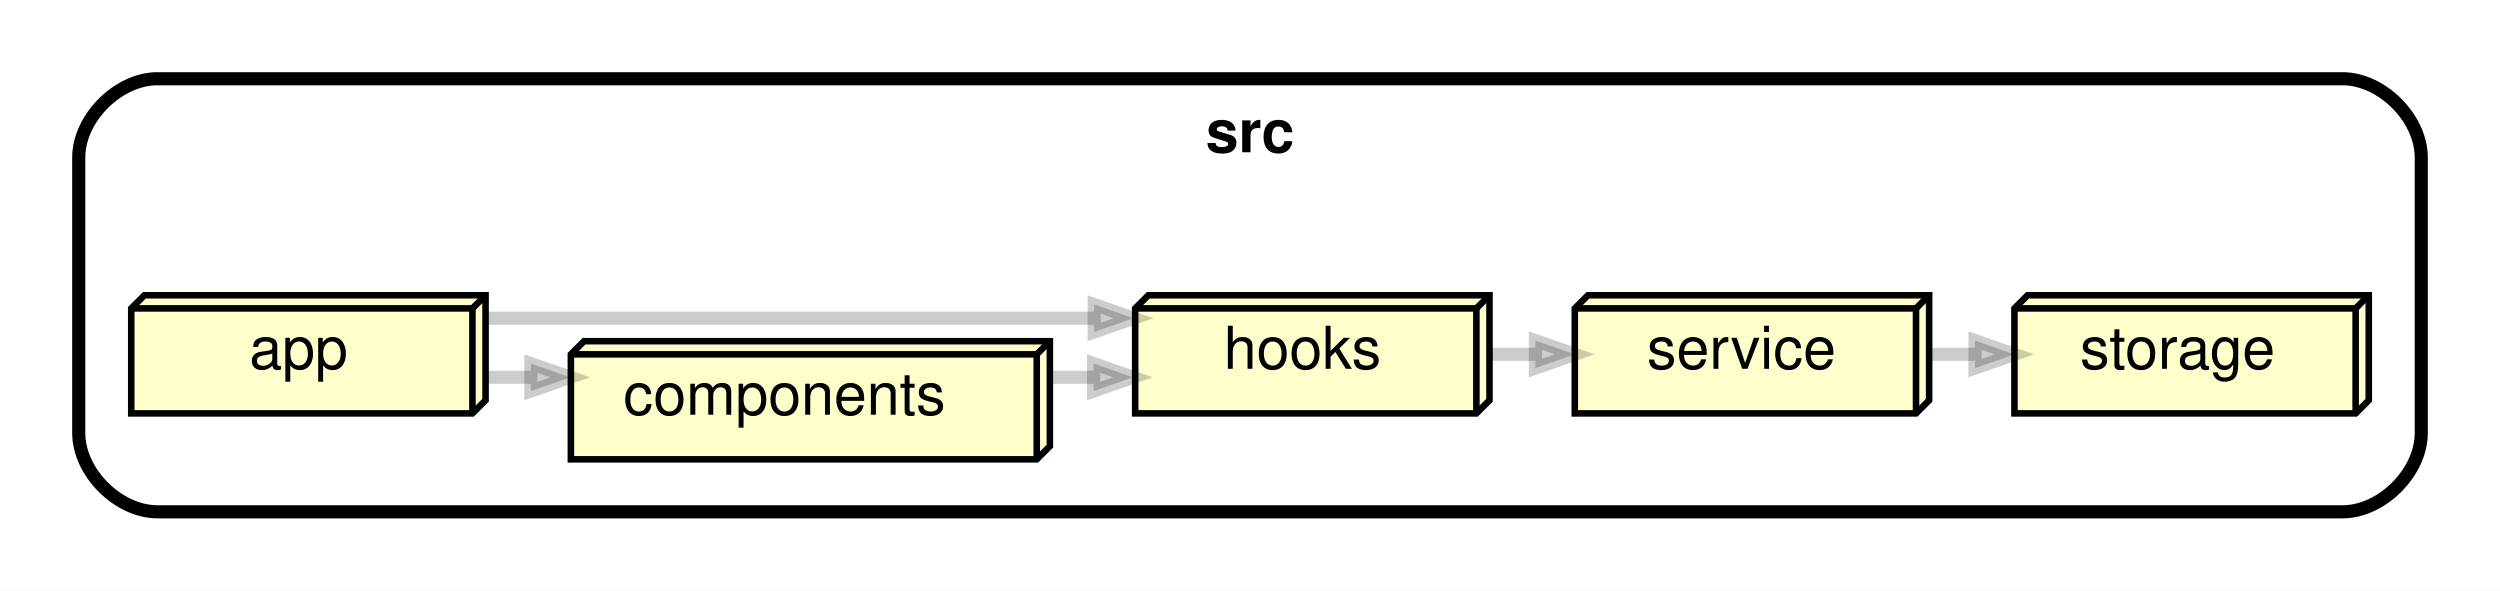
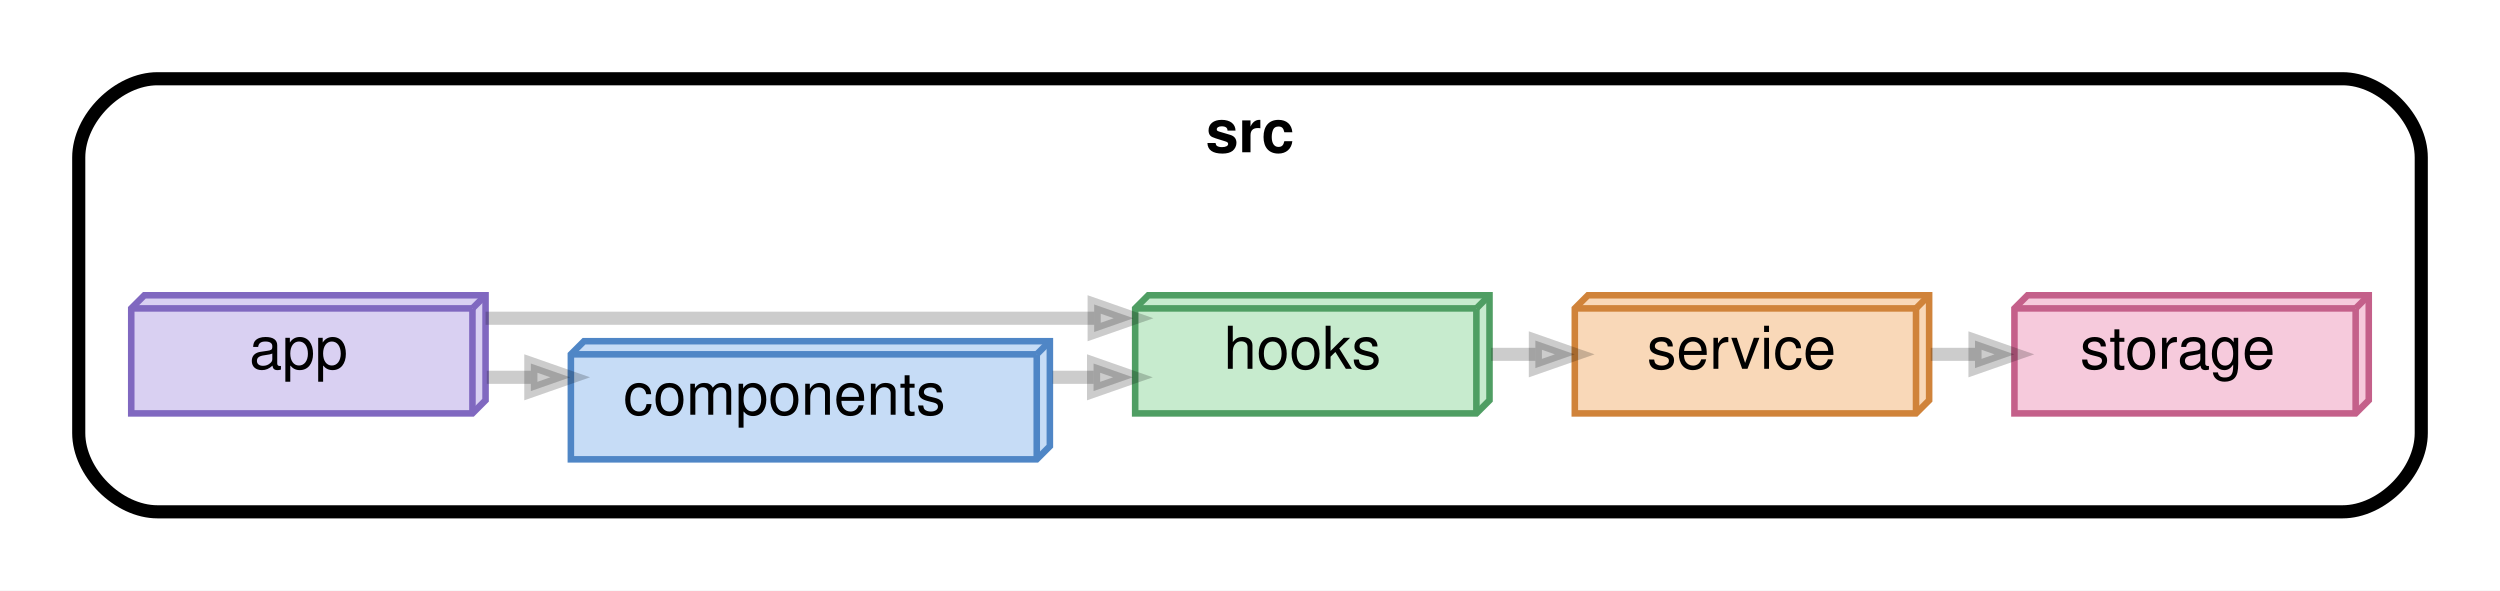
<svg xmlns="http://www.w3.org/2000/svg" xmlns:xlink="http://www.w3.org/1999/xlink" width="381pt" height="90pt" viewBox="0.00 0.00 381.00 90.00">
  <g id="graph0" class="graph" transform="scale(1 1) rotate(0) translate(4 86)">
    <polygon fill="white" stroke="transparent" points="-4,4 -4,-86 377,-86 377,4 -4,4" />
    <g id="clust1" class="cluster">
      <path fill="#ffffff" stroke="black" stroke-width="2" d="M20,-8C20,-8 353,-8 353,-8 359,-8 365,-14 365,-20 365,-20 365,-62 365,-62 365,-68 359,-74 353,-74 353,-74 20,-74 20,-74 14,-74 8,-68 8,-62 8,-62 8,-20 8,-20 8,-14 14,-8 20,-8" />
-       <text text-anchor="middle" x="186.5" y="-62.8" font-family="Helvetica,sans-Serif" font-weight="bold" font-size="9.00">src</text>
+       <text text-anchor="middle" x="186.5" y="-62.8" font-family="Helvetica,sans-Serif" font-weight="bold" font-size="9.00">src
+             </text>
    </g>
    <g id="node1" class="node">
      <g id="a_node1">
        <a xlink:href="src/app" xlink:title="app">
-           <polygon fill="#ffffcc" stroke="black" points="70,-41 18,-41 16,-39 16,-23 68,-23 70,-25 70,-41" />
-           <polyline fill="none" stroke="black" points="68,-39 16,-39 " />
-           <polyline fill="none" stroke="black" points="68,-39 68,-23 " />
-           <polyline fill="none" stroke="black" points="68,-39 70,-41 " />
-           <text text-anchor="start" x="34" y="-29.8" font-family="Helvetica,sans-Serif" font-size="9.00">app</text>
+           <polygon fill="#d9d0f2" stroke="#8068c0" points="70,-41 18,-41 16,-39 16,-23 68,-23 70,-25 70,-41" />
+           <polyline fill="none" stroke="#8068c0" points="68,-39 16,-39 " />
+           <polyline fill="none" stroke="#8068c0" points="68,-39 68,-23 " />
+           <polyline fill="none" stroke="#8068c0" points="68,-39 70,-41 " />
+           <text text-anchor="start" x="34" y="-29.8" font-family="Helvetica,sans-Serif" font-size="9.00">app
+                     </text>
        </a>
      </g>
    </g>
    <g id="node2" class="node">
      <g id="a_node2">
        <a xlink:href="src/components" xlink:title="components">
-           <polygon fill="#ffffcc" stroke="black" points="156,-34 85,-34 83,-32 83,-16 154,-16 156,-18 156,-34" />
-           <polyline fill="none" stroke="black" points="154,-32 83,-32 " />
-           <polyline fill="none" stroke="black" points="154,-32 154,-16 " />
-           <polyline fill="none" stroke="black" points="154,-32 156,-34 " />
-           <text text-anchor="start" x="91" y="-22.8" font-family="Helvetica,sans-Serif" font-size="9.00">components</text>
+           <polygon fill="#c6dcf6" stroke="#4f86c6" points="156,-34 85,-34 83,-32 83,-16 154,-16 156,-18 156,-34" />
+           <polyline fill="none" stroke="#4f86c6" points="154,-32 83,-32 " />
+           <polyline fill="none" stroke="#4f86c6" points="154,-32 154,-16 " />
+           <polyline fill="none" stroke="#4f86c6" points="154,-32 156,-34 " />
+           <text text-anchor="start" x="91" y="-22.8" font-family="Helvetica,sans-Serif" font-size="9.00">
+                         components
+                     </text>
        </a>
      </g>
    </g>
    <g id="edge1" class="edge">
      <path fill="none" stroke="#000000" stroke-width="2" stroke-opacity="0.2" d="M70.19,-28.5C70.19,-28.5 76.9,-28.5 76.9,-28.5" />
      <polygon fill="#000000" fill-opacity="0.2" stroke="#000000" stroke-width="2" stroke-opacity="0.2" points="76.9,-30.6 82.9,-28.5 76.9,-26.4 76.9,-30.6" />
    </g>
    <g id="node3" class="node">
      <g id="a_node3">
        <a xlink:href="src/hooks" xlink:title="hooks">
-           <polygon fill="#ffffcc" stroke="black" points="223,-41 171,-41 169,-39 169,-23 221,-23 223,-25 223,-41" />
-           <polyline fill="none" stroke="black" points="221,-39 169,-39 " />
-           <polyline fill="none" stroke="black" points="221,-39 221,-23 " />
-           <polyline fill="none" stroke="black" points="221,-39 223,-41 " />
-           <text text-anchor="start" x="182.5" y="-29.8" font-family="Helvetica,sans-Serif" font-size="9.00">hooks</text>
+           <polygon fill="#c7ebce" stroke="#4f9e63" points="223,-41 171,-41 169,-39 169,-23 221,-23 223,-25 223,-41" />
+           <polyline fill="none" stroke="#4f9e63" points="221,-39 169,-39 " />
+           <polyline fill="none" stroke="#4f9e63" points="221,-39 221,-23 " />
+           <polyline fill="none" stroke="#4f9e63" points="221,-39 223,-41 " />
+           <text text-anchor="start" x="182.5" y="-29.8" font-family="Helvetica,sans-Serif" font-size="9.00">
+                         hooks
+                     </text>
        </a>
      </g>
    </g>
    <g id="edge2" class="edge">
      <path fill="none" stroke="#000000" stroke-width="2" stroke-opacity="0.2" d="M70,-37.5C70,-37.5 162.75,-37.5 162.75,-37.5" />
      <polygon fill="#000000" fill-opacity="0.2" stroke="#000000" stroke-width="2" stroke-opacity="0.2" points="162.75,-39.6 168.75,-37.5 162.75,-35.4 162.75,-39.6" />
    </g>
    <g id="edge3" class="edge">
      <path fill="none" stroke="#000000" stroke-width="2" stroke-opacity="0.2" d="M156.41,-28.5C156.41,-28.5 162.66,-28.5 162.66,-28.5" />
      <polygon fill="#000000" fill-opacity="0.2" stroke="#000000" stroke-width="2" stroke-opacity="0.2" points="162.66,-30.6 168.66,-28.5 162.66,-26.4 162.66,-30.6" />
    </g>
    <g id="node4" class="node">
      <g id="a_node4">
        <a xlink:href="src/service" xlink:title="service">
-           <polygon fill="#ffffcc" stroke="black" points="290,-41 238,-41 236,-39 236,-23 288,-23 290,-25 290,-41" />
-           <polyline fill="none" stroke="black" points="288,-39 236,-39 " />
-           <polyline fill="none" stroke="black" points="288,-39 288,-23 " />
-           <polyline fill="none" stroke="black" points="288,-39 290,-41 " />
-           <text text-anchor="start" x="247" y="-29.8" font-family="Helvetica,sans-Serif" font-size="9.00">service</text>
+           <polygon fill="#f9d8b8" stroke="#d0833a" points="290,-41 238,-41 236,-39 236,-23 288,-23 290,-25 290,-41" />
+           <polyline fill="none" stroke="#d0833a" points="288,-39 236,-39 " />
+           <polyline fill="none" stroke="#d0833a" points="288,-39 288,-23 " />
+           <polyline fill="none" stroke="#d0833a" points="288,-39 290,-41 " />
+           <text text-anchor="start" x="247" y="-29.8" font-family="Helvetica,sans-Serif" font-size="9.00">
+                         service
+                     </text>
        </a>
      </g>
    </g>
    <g id="edge4" class="edge">
      <path fill="none" stroke="#000000" stroke-width="2" stroke-opacity="0.2" d="M223.25,-32C223.25,-32 229.99,-32 229.99,-32" />
      <polygon fill="#000000" fill-opacity="0.2" stroke="#000000" stroke-width="2" stroke-opacity="0.2" points="229.99,-34.1 235.99,-32 229.99,-29.9 229.99,-34.1" />
    </g>
    <g id="node5" class="node">
      <g id="a_node5">
        <a xlink:href="src/storage" xlink:title="storage">
-           <polygon fill="#ffffcc" stroke="black" points="357,-41 305,-41 303,-39 303,-23 355,-23 357,-25 357,-41" />
-           <polyline fill="none" stroke="black" points="355,-39 303,-39 " />
-           <polyline fill="none" stroke="black" points="355,-39 355,-23 " />
-           <polyline fill="none" stroke="black" points="355,-39 357,-41 " />
-           <text text-anchor="start" x="313" y="-29.8" font-family="Helvetica,sans-Serif" font-size="9.00">storage</text>
+           <polygon fill="#f6cadc" stroke="#c4608a" points="357,-41 305,-41 303,-39 303,-23 355,-23 357,-25 357,-41" />
+           <polyline fill="none" stroke="#c4608a" points="355,-39 303,-39 " />
+           <polyline fill="none" stroke="#c4608a" points="355,-39 355,-23 " />
+           <polyline fill="none" stroke="#c4608a" points="355,-39 357,-41 " />
+           <text text-anchor="start" x="313" y="-29.8" font-family="Helvetica,sans-Serif" font-size="9.00">
+                         storage
+                     </text>
        </a>
      </g>
    </g>
    <g id="edge5" class="edge">
      <path fill="none" stroke="#000000" stroke-width="2" stroke-opacity="0.2" d="M290.25,-32C290.25,-32 296.99,-32 296.99,-32" />
      <polygon fill="#000000" fill-opacity="0.2" stroke="#000000" stroke-width="2" stroke-opacity="0.2" points="296.99,-34.1 302.99,-32 296.99,-29.9 296.99,-34.1" />
    </g>
  </g>
</svg>
